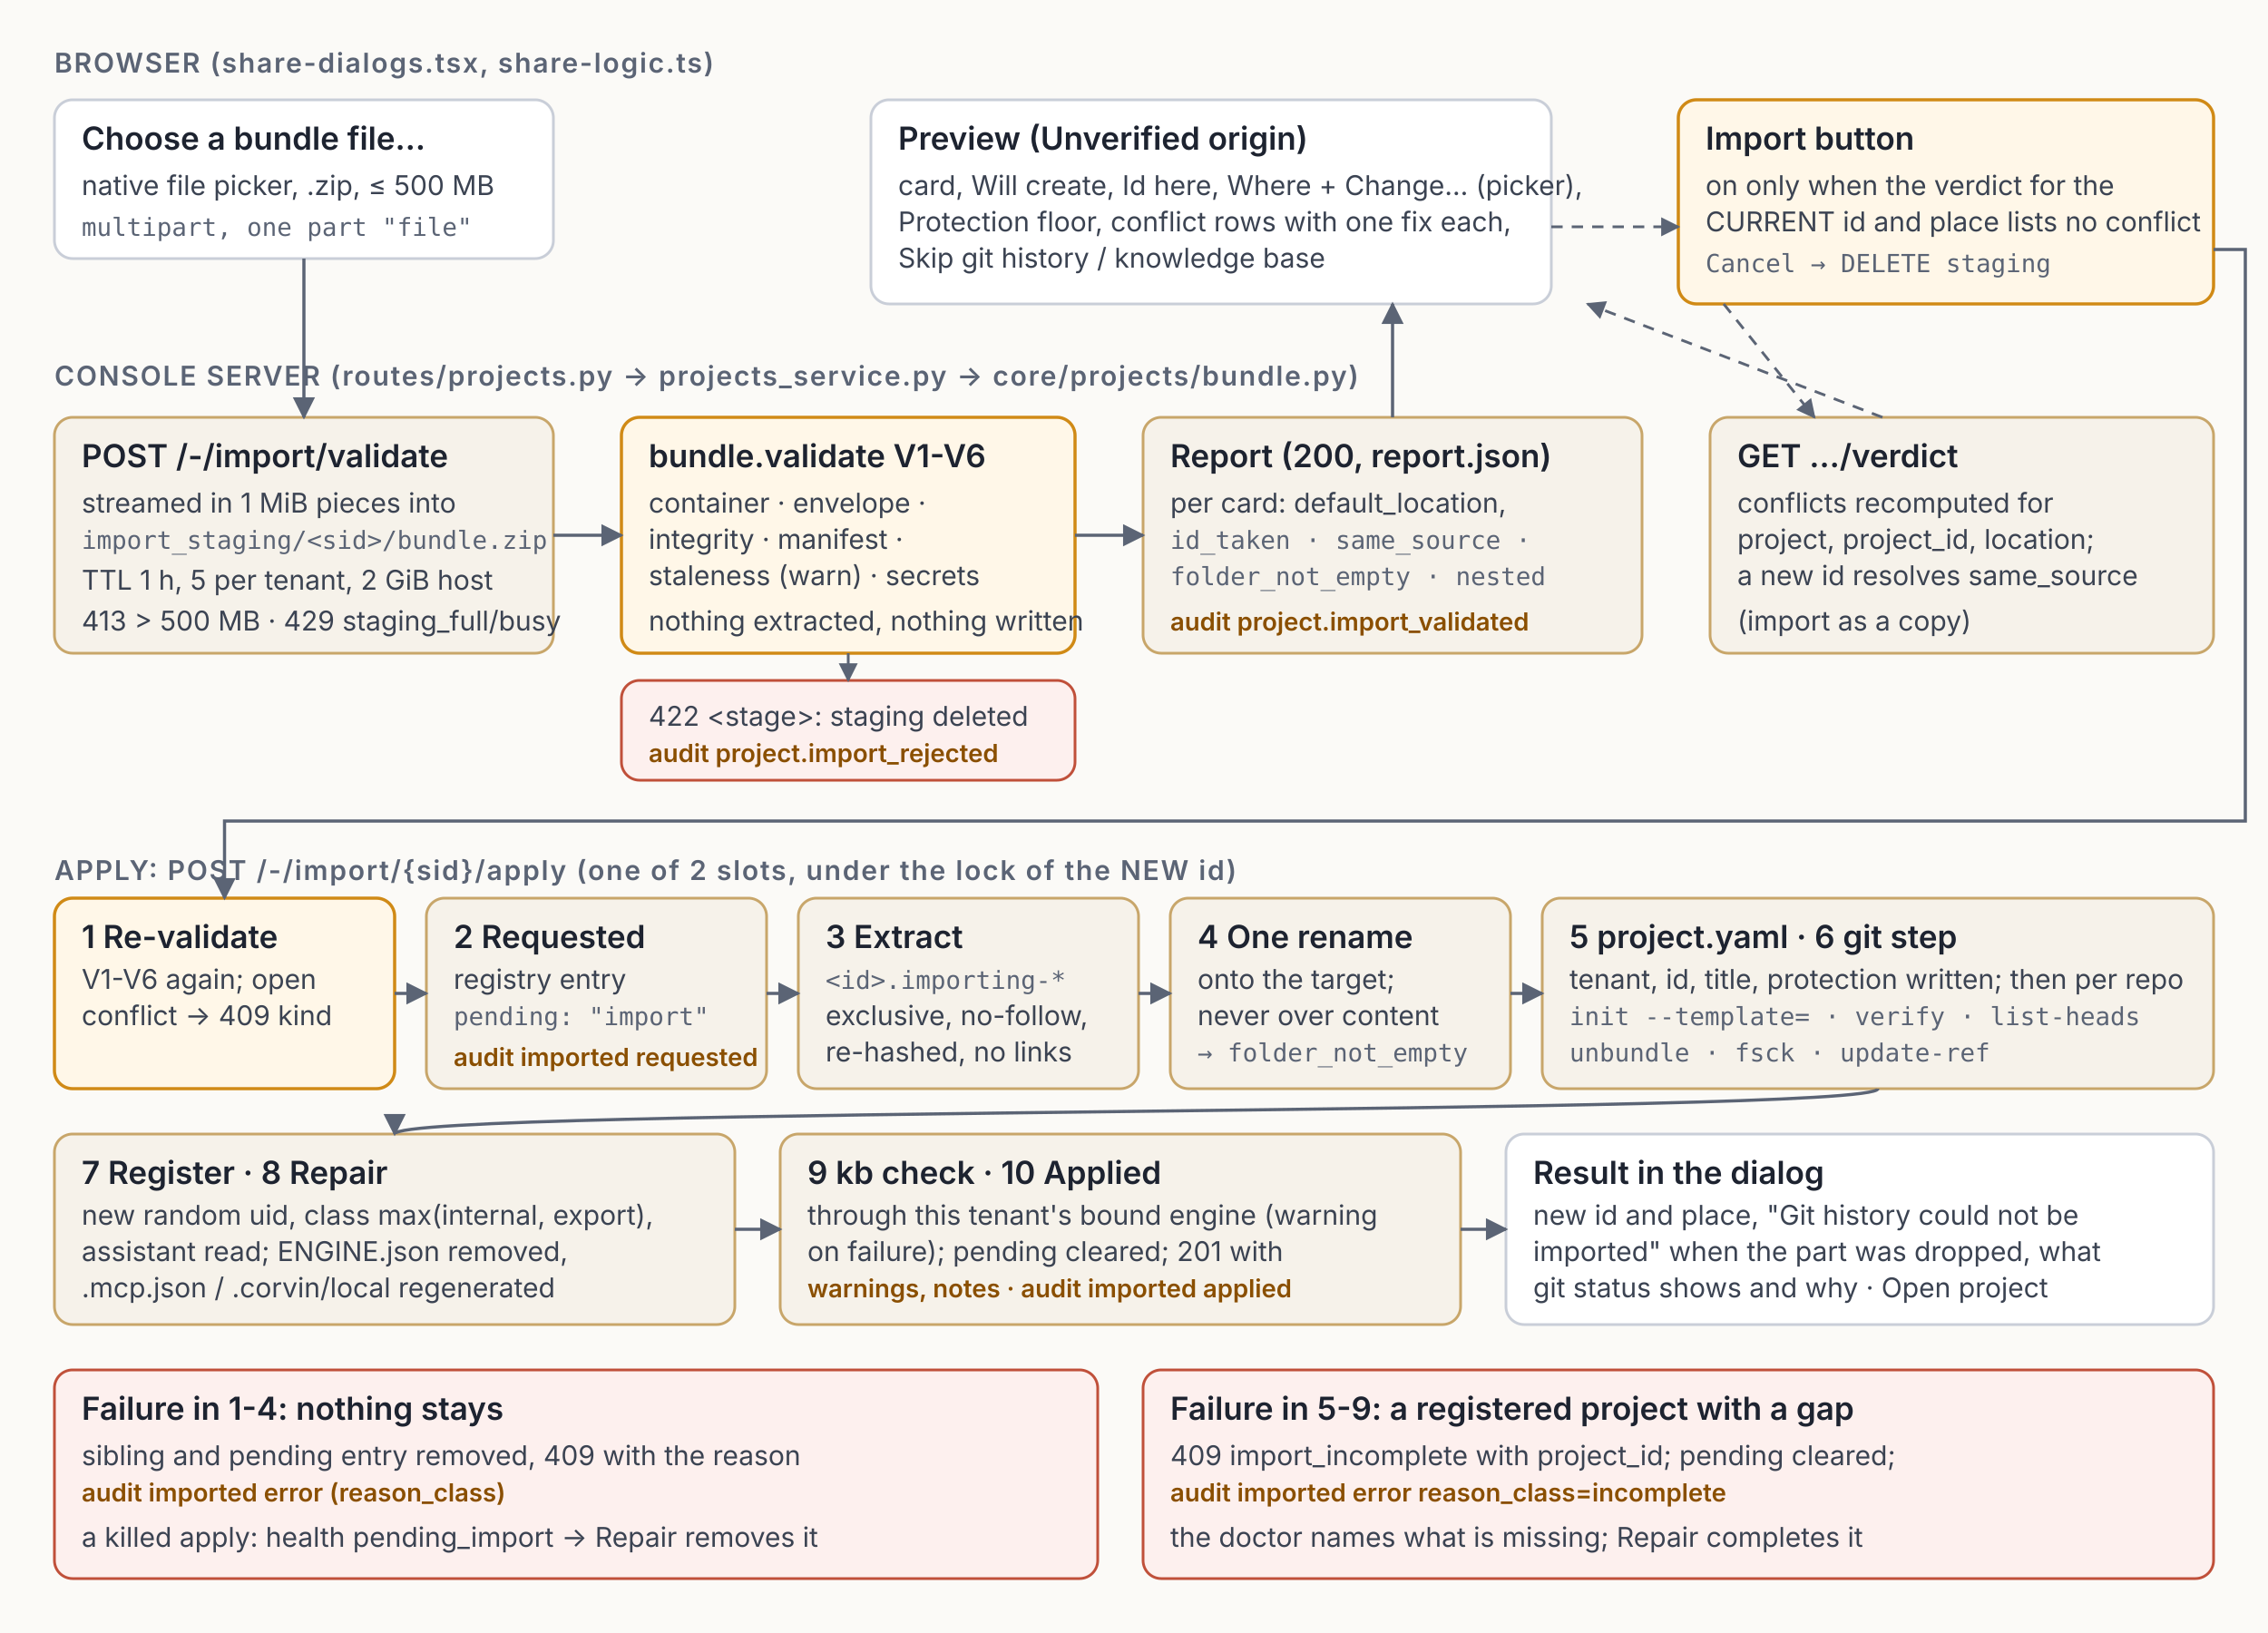
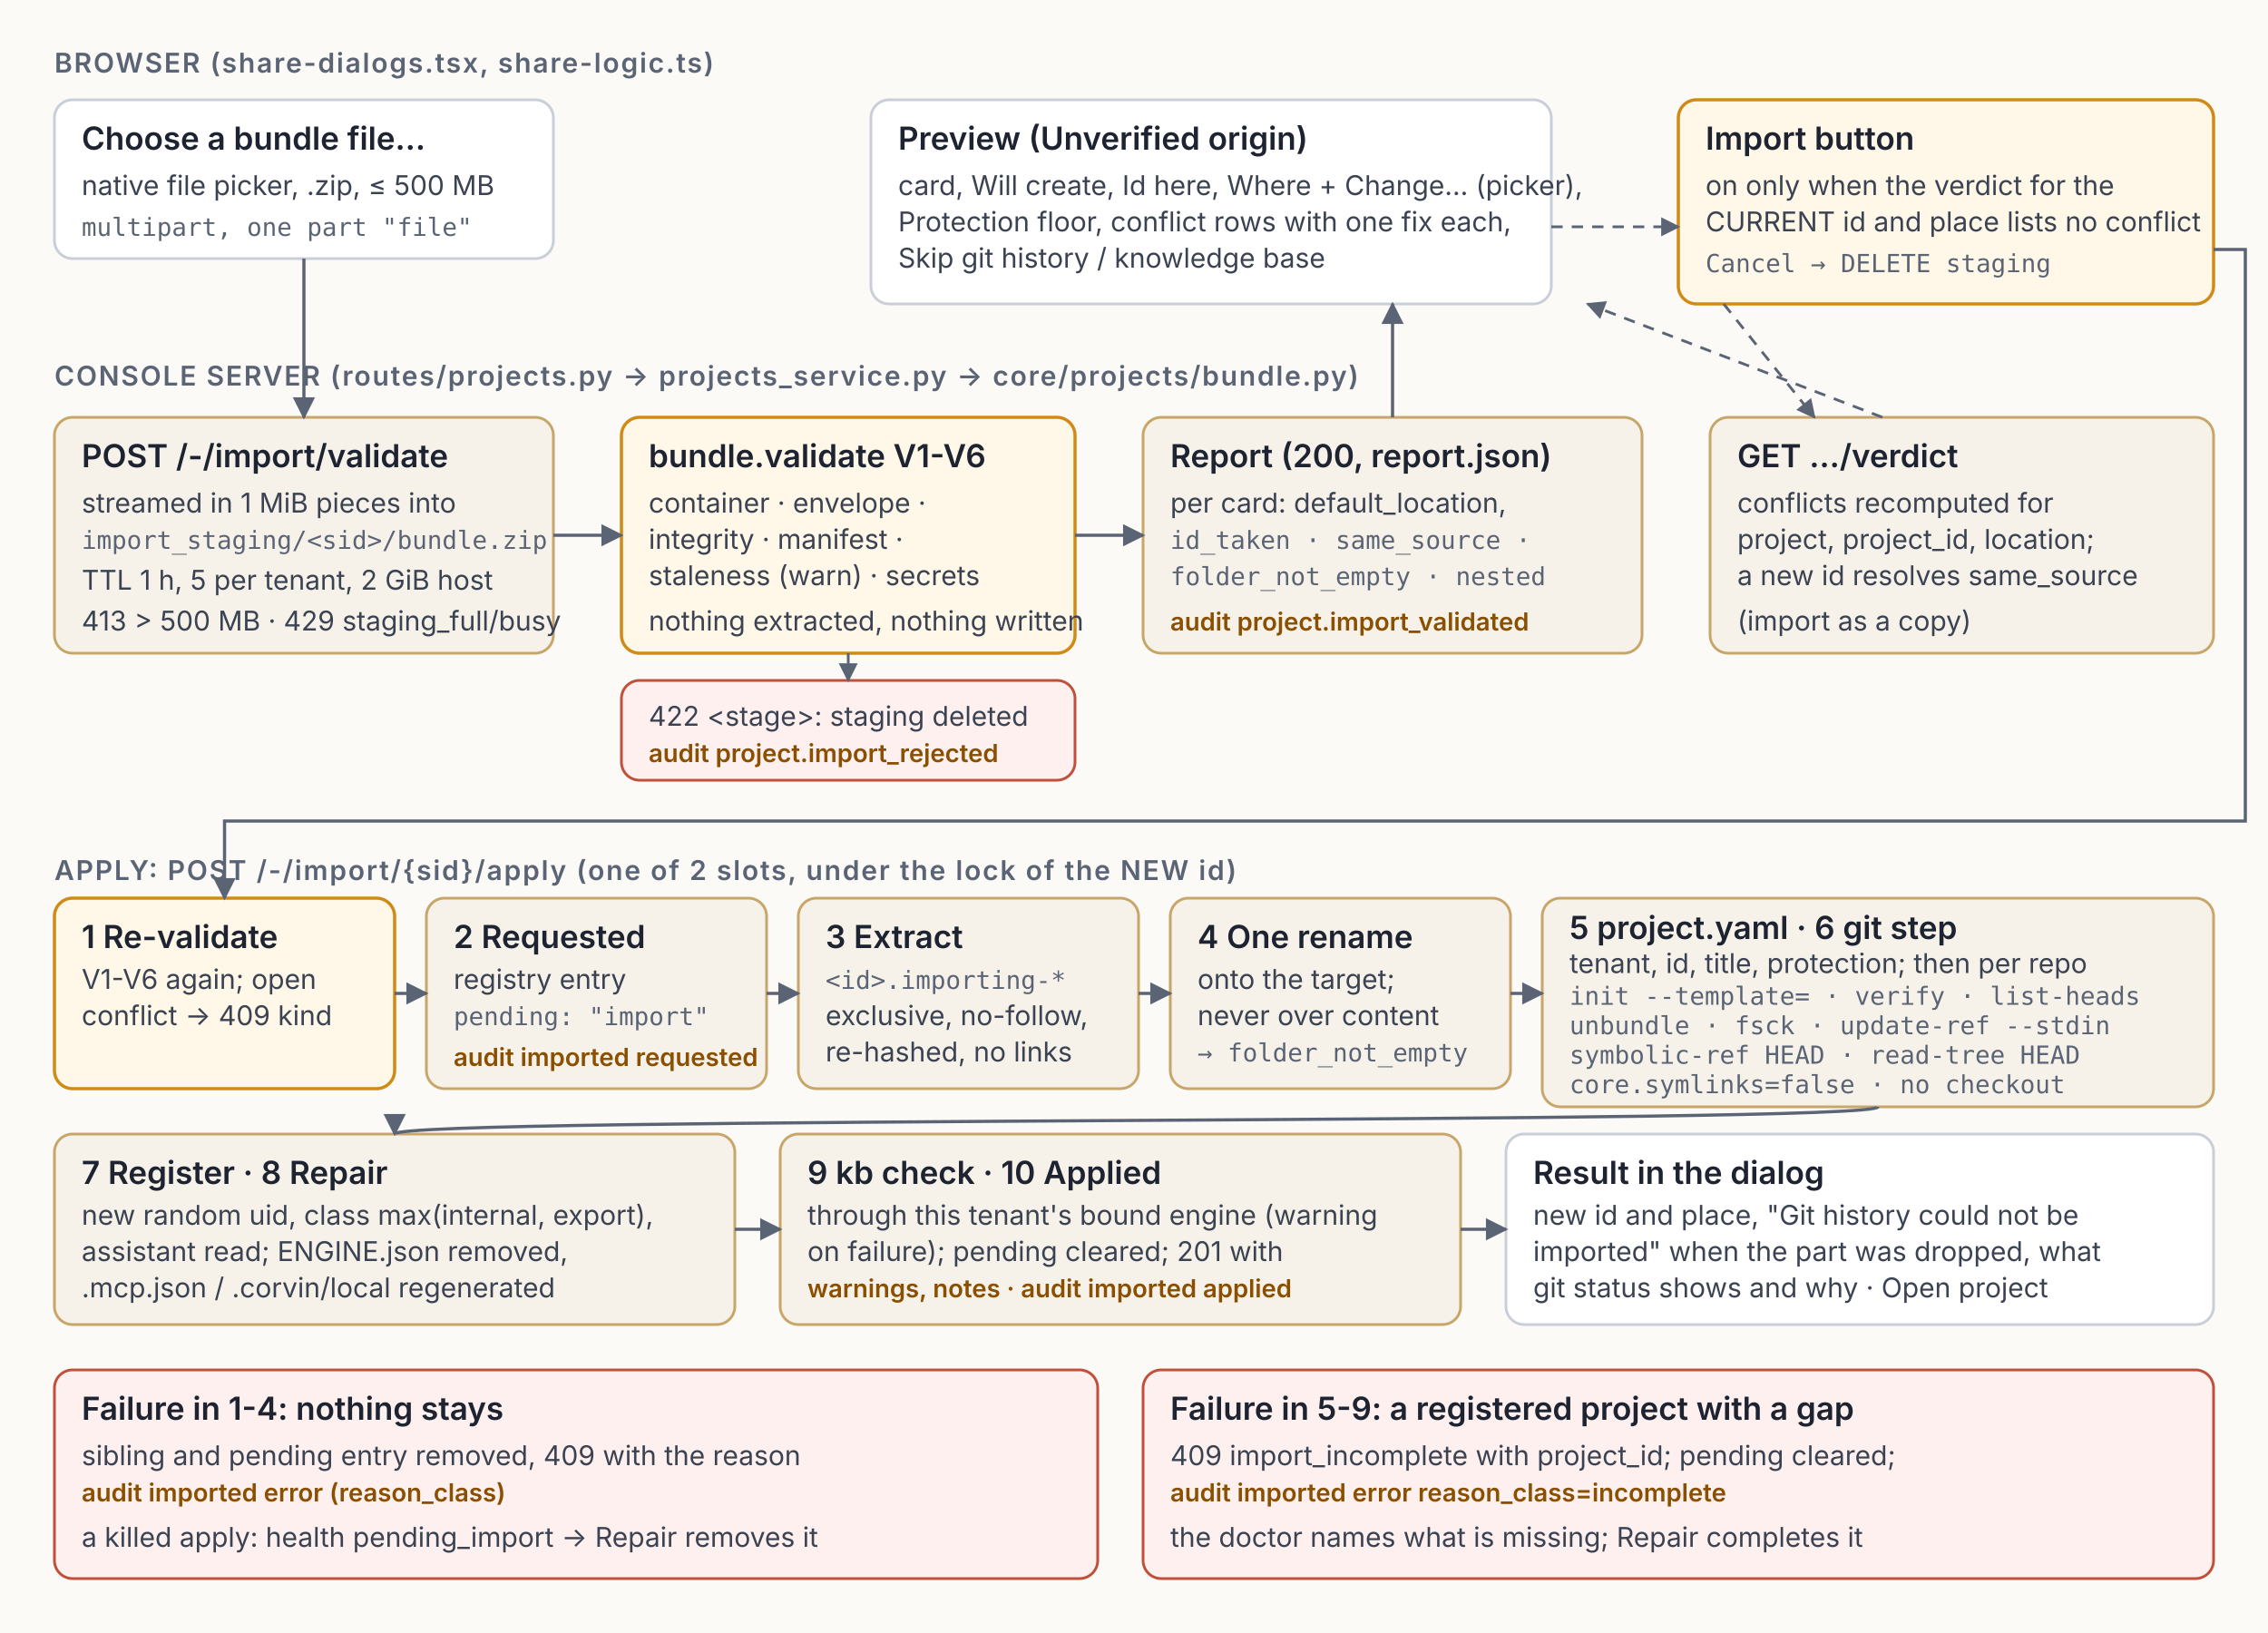
<svg xmlns="http://www.w3.org/2000/svg" viewBox="0 0 1000 720" width="1000" height="720" font-family="Inter, Segoe UI, Helvetica, Arial, sans-serif">
  <defs>
    <marker id="a" viewBox="0 0 10 10" refX="9" refY="5" markerWidth="7" markerHeight="7" orient="auto-start-reverse">
      <path d="M0 0 L10 5 L0 10 z" fill="#5b6475" />
    </marker>
    <style>
      .box{fill:#ffffff;stroke:#c9ced8;stroke-width:1.2}
      .srv{fill:#f6f2ea;stroke:#c8a66a;stroke-width:1.2}
      .gate{fill:#fff7e8;stroke:#d08a16;stroke-width:1.4}
      .bad{fill:#fdf0ee;stroke:#c0503a;stroke-width:1.2}
      .h{font-size:14px;font-weight:600;fill:#1d2330}
      .t{font-size:12px;fill:#3b4352}
      .m{font-size:11px;fill:#5b6475;font-family:ui-monospace, SFMono-Regular, Menlo, monospace}
      .au{font-size:11px;fill:#8a4f00;font-weight:600}
      .lane{font-size:12px;font-weight:600;fill:#5b6475;letter-spacing:.06em}
      .e{stroke:#5b6475;stroke-width:1.4;fill:none;marker-end:url(#a)}
      .d{stroke:#5b6475;stroke-width:1.2;fill:none;stroke-dasharray:5 4;marker-end:url(#a)}
    </style>
  </defs>
  <rect width="1000" height="720" fill="#fbfaf7" />
  <text x="24" y="32" class="lane">BROWSER (share-dialogs.tsx, share-logic.ts)</text>
  <rect x="24" y="44" width="220" height="70" rx="8" class="box" />
  <text x="36" y="66" class="h">Choose a bundle file…</text>
  <text x="36" y="86" class="t">native file picker, .zip, ≤ 500 MB</text>
  <text x="36" y="104" class="m">multipart, one part "file"</text>
  <rect x="384" y="44" width="300" height="90" rx="8" class="box" />
  <text x="396" y="66" class="h">Preview (Unverified origin)</text>
  <text x="396" y="86" class="t">card, Will create, Id here, Where + Change… (picker),</text>
  <text x="396" y="102" class="t">Protection floor, conflict rows with one fix each,</text>
  <text x="396" y="118" class="t">Skip git history / knowledge base</text>
  <rect x="740" y="44" width="236" height="90" rx="8" class="gate" />
  <text x="752" y="66" class="h">Import button</text>
  <text x="752" y="86" class="t">on only when the verdict for the</text>
  <text x="752" y="102" class="t">CURRENT id and place lists no conflict</text>
  <text x="752" y="120" class="m">Cancel → DELETE staging</text>
  <text x="24" y="170" class="lane">CONSOLE SERVER (routes/projects.py → projects_service.py → core/projects/bundle.py)</text>
  <rect x="24" y="184" width="220" height="104" rx="8" class="srv" />
  <text x="36" y="206" class="h">POST /-/import/validate</text>
  <text x="36" y="226" class="t">streamed in 1 MiB pieces into</text>
  <text x="36" y="242" class="m">import_staging/&lt;sid&gt;/bundle.zip</text>
  <text x="36" y="260" class="t">TTL 1 h, 5 per tenant, 2 GiB host</text>
  <text x="36" y="278" class="t">413 &gt; 500 MB · 429 staging_full/busy</text>
  <rect x="274" y="184" width="200" height="104" rx="8" class="gate" />
  <text x="286" y="206" class="h">bundle.validate V1-V6</text>
  <text x="286" y="226" class="t">container · envelope ·</text>
  <text x="286" y="242" class="t">integrity · manifest ·</text>
  <text x="286" y="258" class="t">staleness (warn) · secrets</text>
  <text x="286" y="278" class="t">nothing extracted, nothing written</text>
  <rect x="504" y="184" width="220" height="104" rx="8" class="srv" />
  <text x="516" y="206" class="h">Report (200, report.json)</text>
  <text x="516" y="226" class="t">per card: default_location,</text>
  <text x="516" y="242" class="m">id_taken · same_source ·</text>
  <text x="516" y="258" class="m">folder_not_empty · nested</text>
  <text x="516" y="278" class="au">audit project.import_validated</text>
  <rect x="754" y="184" width="222" height="104" rx="8" class="srv" />
  <text x="766" y="206" class="h">GET …/verdict</text>
  <text x="766" y="226" class="t">conflicts recomputed for</text>
  <text x="766" y="242" class="t">project, project_id, location;</text>
  <text x="766" y="258" class="t">a new id resolves same_source</text>
  <text x="766" y="278" class="t">(import as a copy)</text>
  <rect x="274" y="300" width="200" height="44" rx="8" class="bad" />
  <text x="286" y="320" class="t">422 &lt;stage&gt;: staging deleted</text>
  <text x="286" y="336" class="au">audit project.import_rejected</text>
  <text x="24" y="388" class="lane">APPLY: POST /-/import/{sid}/apply (one of 2 slots, under the lock of the NEW id)</text>
  <rect x="24" y="396" width="150" height="84" rx="8" class="gate" />
  <text x="36" y="418" class="h">1 Re-validate</text>
  <text x="36" y="436" class="t">V1-V6 again; open</text>
  <text x="36" y="452" class="t">conflict → 409 kind</text>
  <rect x="188" y="396" width="150" height="84" rx="8" class="srv" />
  <text x="200" y="418" class="h">2 Requested</text>
  <text x="200" y="436" class="t">registry entry</text>
  <text x="200" y="452" class="m">pending: "import"</text>
  <text x="200" y="470" class="au">audit imported requested</text>
  <rect x="352" y="396" width="150" height="84" rx="8" class="srv" />
  <text x="364" y="418" class="h">3 Extract</text>
  <text x="364" y="436" class="m">&lt;id&gt;.importing-*</text>
  <text x="364" y="452" class="t">exclusive, no-follow,</text>
  <text x="364" y="468" class="t">re-hashed, no links</text>
  <rect x="516" y="396" width="150" height="84" rx="8" class="srv" />
  <text x="528" y="418" class="h">4 One rename</text>
  <text x="528" y="436" class="t">onto the target;</text>
  <text x="528" y="452" class="t">never over content</text>
  <text x="528" y="468" class="m">→ folder_not_empty</text>
-   <rect x="680" y="396" width="296" height="84" rx="8" class="srv" />
-   <text x="692" y="418" class="h">5 project.yaml  ·  6 git step</text>
-   <text x="692" y="436" class="t">tenant, id, title, protection written; then per repo</text>
-   <text x="692" y="452" class="m">init --template= · verify · list-heads</text>
-   <text x="692" y="468" class="m">unbundle · fsck · update-ref</text>
+   <rect x="680" y="396" width="296" height="92" rx="8" class="srv" />
+   <text x="692" y="414" class="h">5 project.yaml  ·  6 git step</text>
+   <text x="692" y="429" class="t">tenant, id, title, protection; then per repo</text>
+   <text x="692" y="443" class="m">init --template= · verify · list-heads</text>
+   <text x="692" y="456" class="m">unbundle · fsck · update-ref --stdin</text>
+   <text x="692" y="469" class="m">symbolic-ref HEAD · read-tree HEAD</text>
+   <text x="692" y="482" class="m">core.symlinks=false · no checkout</text>
  <rect x="24" y="500" width="300" height="84" rx="8" class="srv" />
  <text x="36" y="522" class="h">7 Register  ·  8 Repair</text>
  <text x="36" y="540" class="t">new random uid, class max(internal, export),</text>
  <text x="36" y="556" class="t">assistant read; ENGINE.json removed,</text>
  <text x="36" y="572" class="t">.mcp.json / .corvin/local regenerated</text>
  <rect x="344" y="500" width="300" height="84" rx="8" class="srv" />
  <text x="356" y="522" class="h">9 kb check  ·  10 Applied</text>
  <text x="356" y="540" class="t">through this tenant's bound engine (warning</text>
  <text x="356" y="556" class="t">on failure); pending cleared; 201 with</text>
  <text x="356" y="572" class="au">warnings, notes · audit imported applied</text>
  <rect x="664" y="500" width="312" height="84" rx="8" class="box" />
  <text x="676" y="522" class="h">Result in the dialog</text>
  <text x="676" y="540" class="t">new id and place, "Git history could not be</text>
  <text x="676" y="556" class="t">imported" when the part was dropped, what</text>
  <text x="676" y="572" class="t">git status shows and why · Open project</text>
  <rect x="24" y="604" width="460" height="92" rx="8" class="bad" />
  <text x="36" y="626" class="h">Failure in 1-4: nothing stays</text>
  <text x="36" y="646" class="t">sibling and pending entry removed, 409 with the reason</text>
  <text x="36" y="662" class="au">audit imported error (reason_class)</text>
  <text x="36" y="682" class="t">a killed apply: health pending_import → Repair removes it</text>
  <rect x="504" y="604" width="472" height="92" rx="8" class="bad" />
  <text x="516" y="626" class="h">Failure in 5-9: a registered project with a gap</text>
  <text x="516" y="646" class="t">409 import_incomplete with project_id; pending cleared;</text>
  <text x="516" y="662" class="au">audit imported error reason_class=incomplete</text>
  <text x="516" y="682" class="t">the doctor names what is missing; Repair completes it</text>
  <path d="M134 114 V184" class="e" />
  <path d="M244 236 H274" class="e" />
  <path d="M474 236 H504" class="e" />
  <path d="M374 288 V300" class="d" />
  <path d="M614 184 V134" class="e" />
  <path d="M684 100 H740" class="d" />
  <path d="M760 134 L800 184" class="d" />
  <path d="M830 184 L700 134" class="d" />
  <path d="M976 110 H990 V362 H99 V396" class="e" />
  <path d="M174 438 H188" class="e" />
  <path d="M338 438 H352" class="e" />
  <path d="M502 438 H516" class="e" />
  <path d="M666 438 H680" class="e" />
-   <path d="M828 480 C828 492 174 488 174 500" class="e" />
+   <path d="M828 488 C828 496 174 492 174 500" class="e" />
  <path d="M324 542 H344" class="e" />
  <path d="M644 542 H664" class="e" />
</svg>
